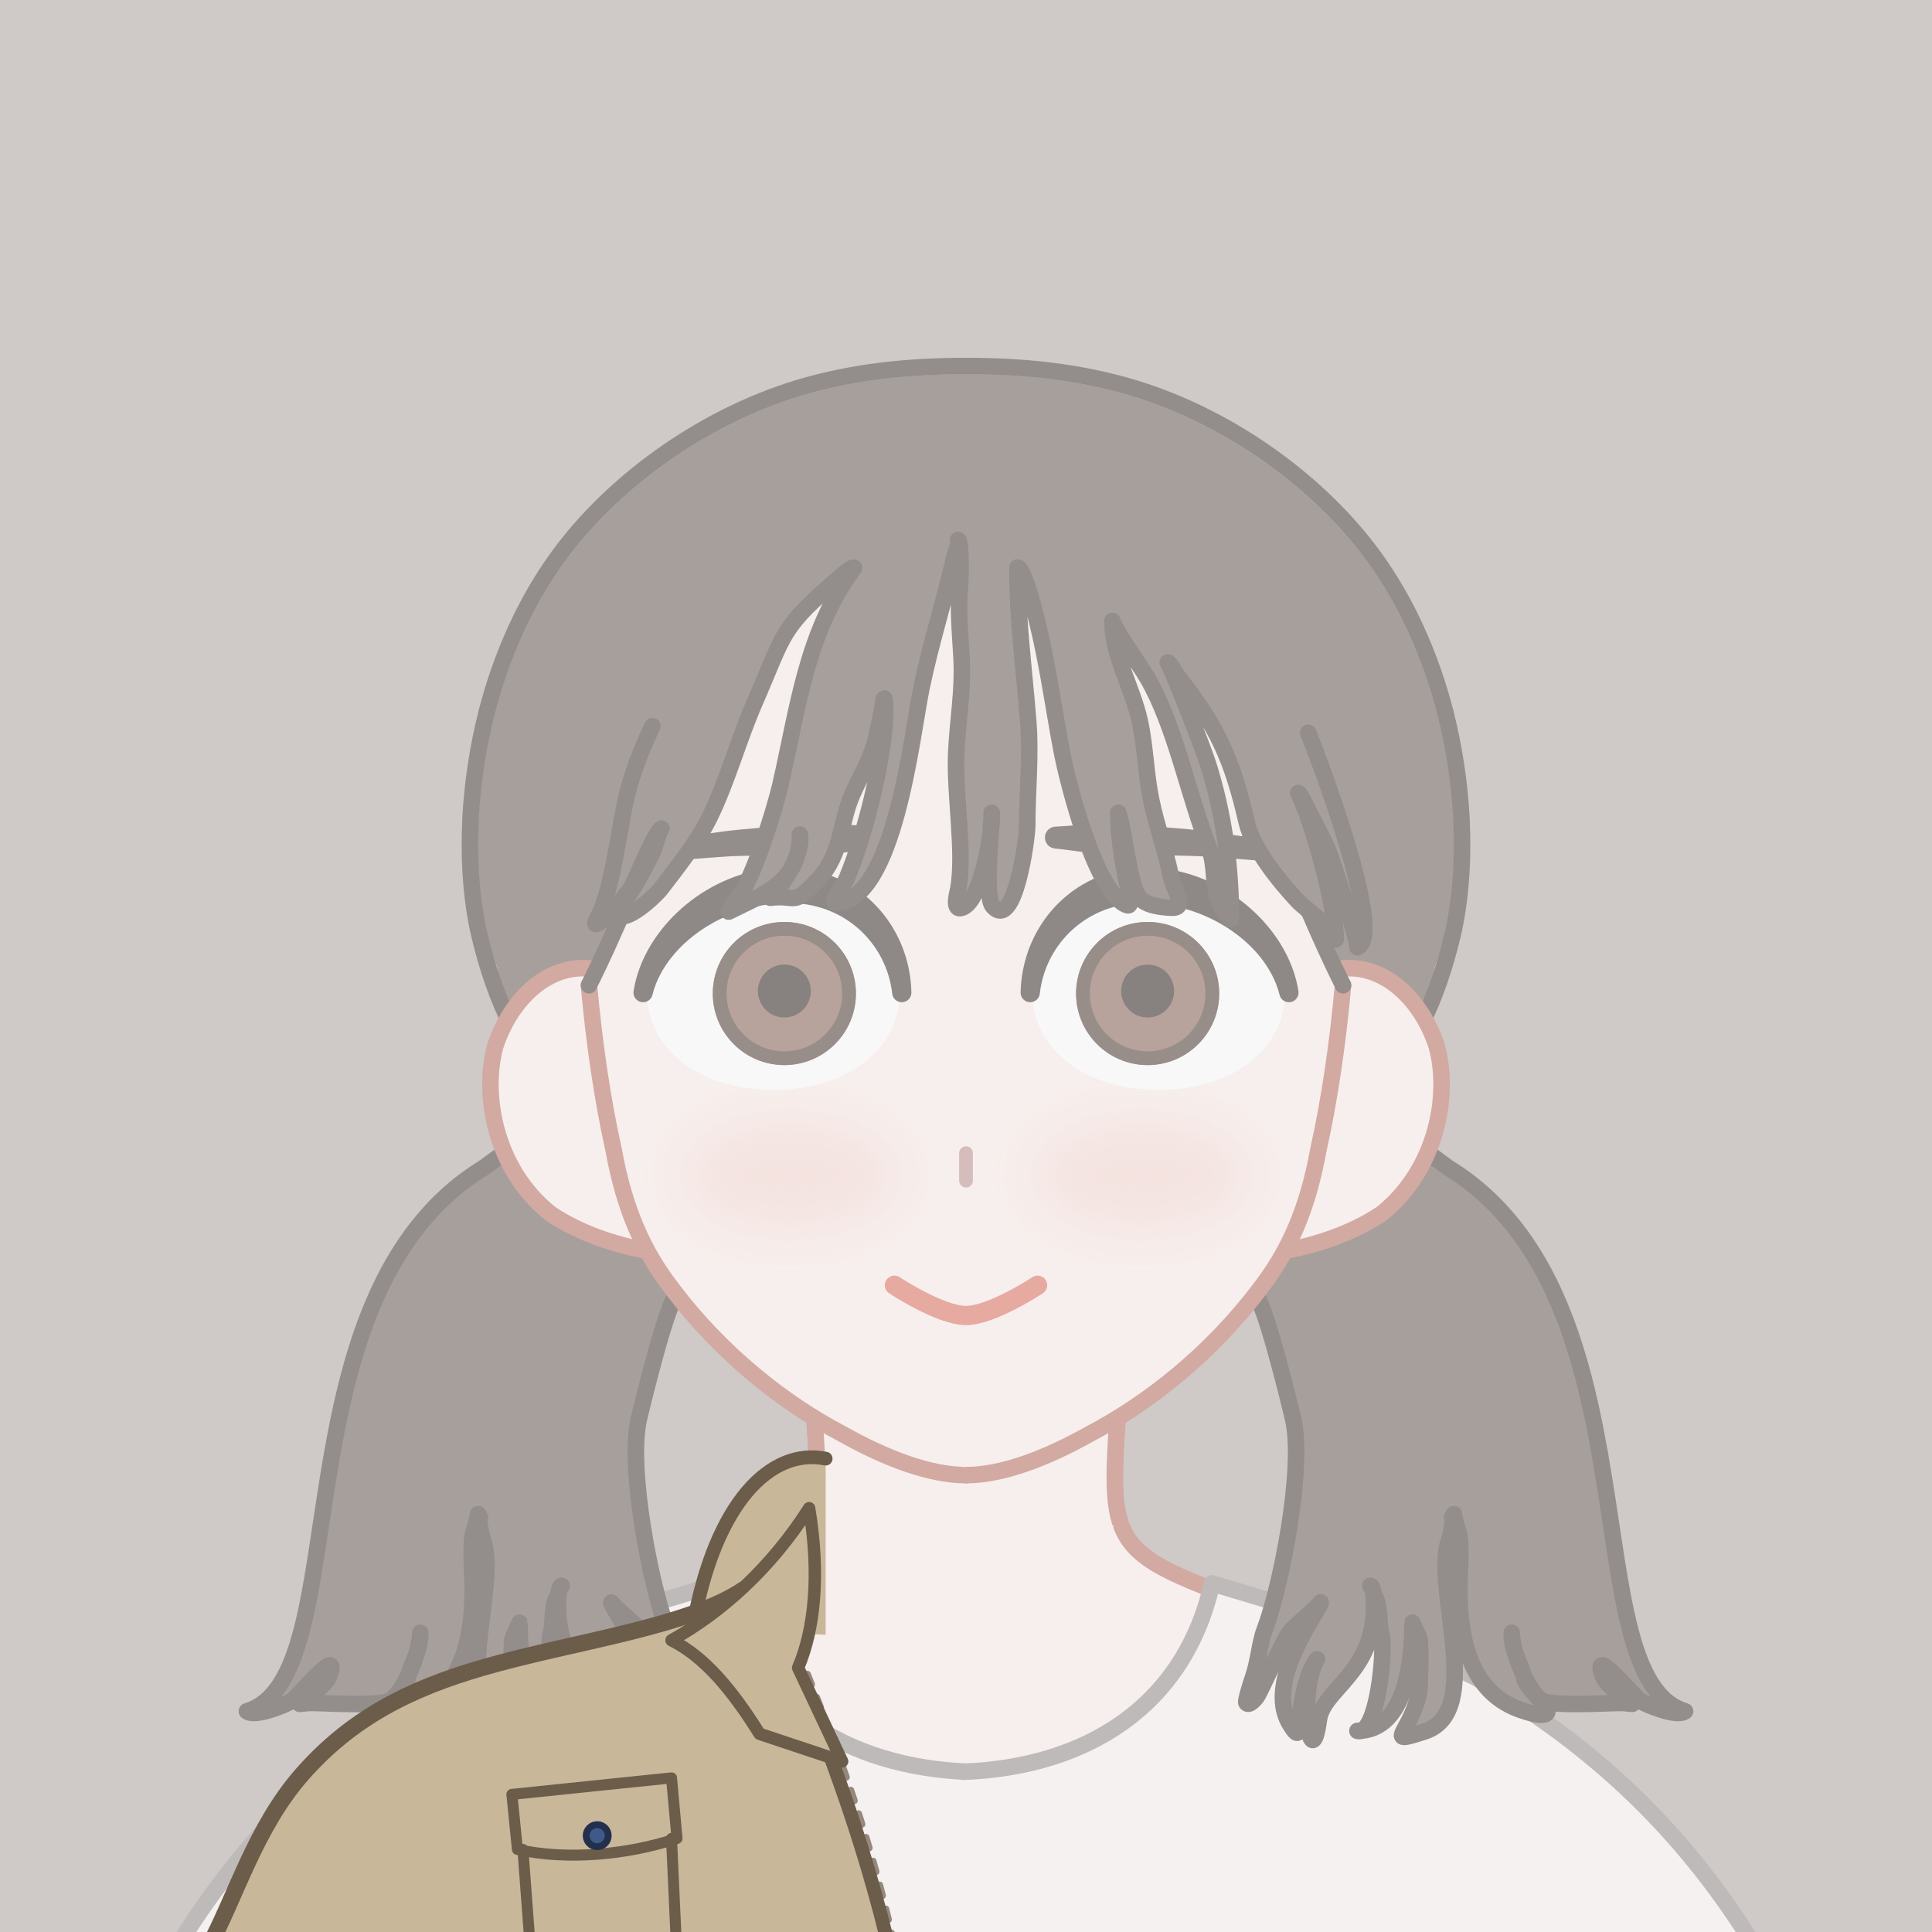
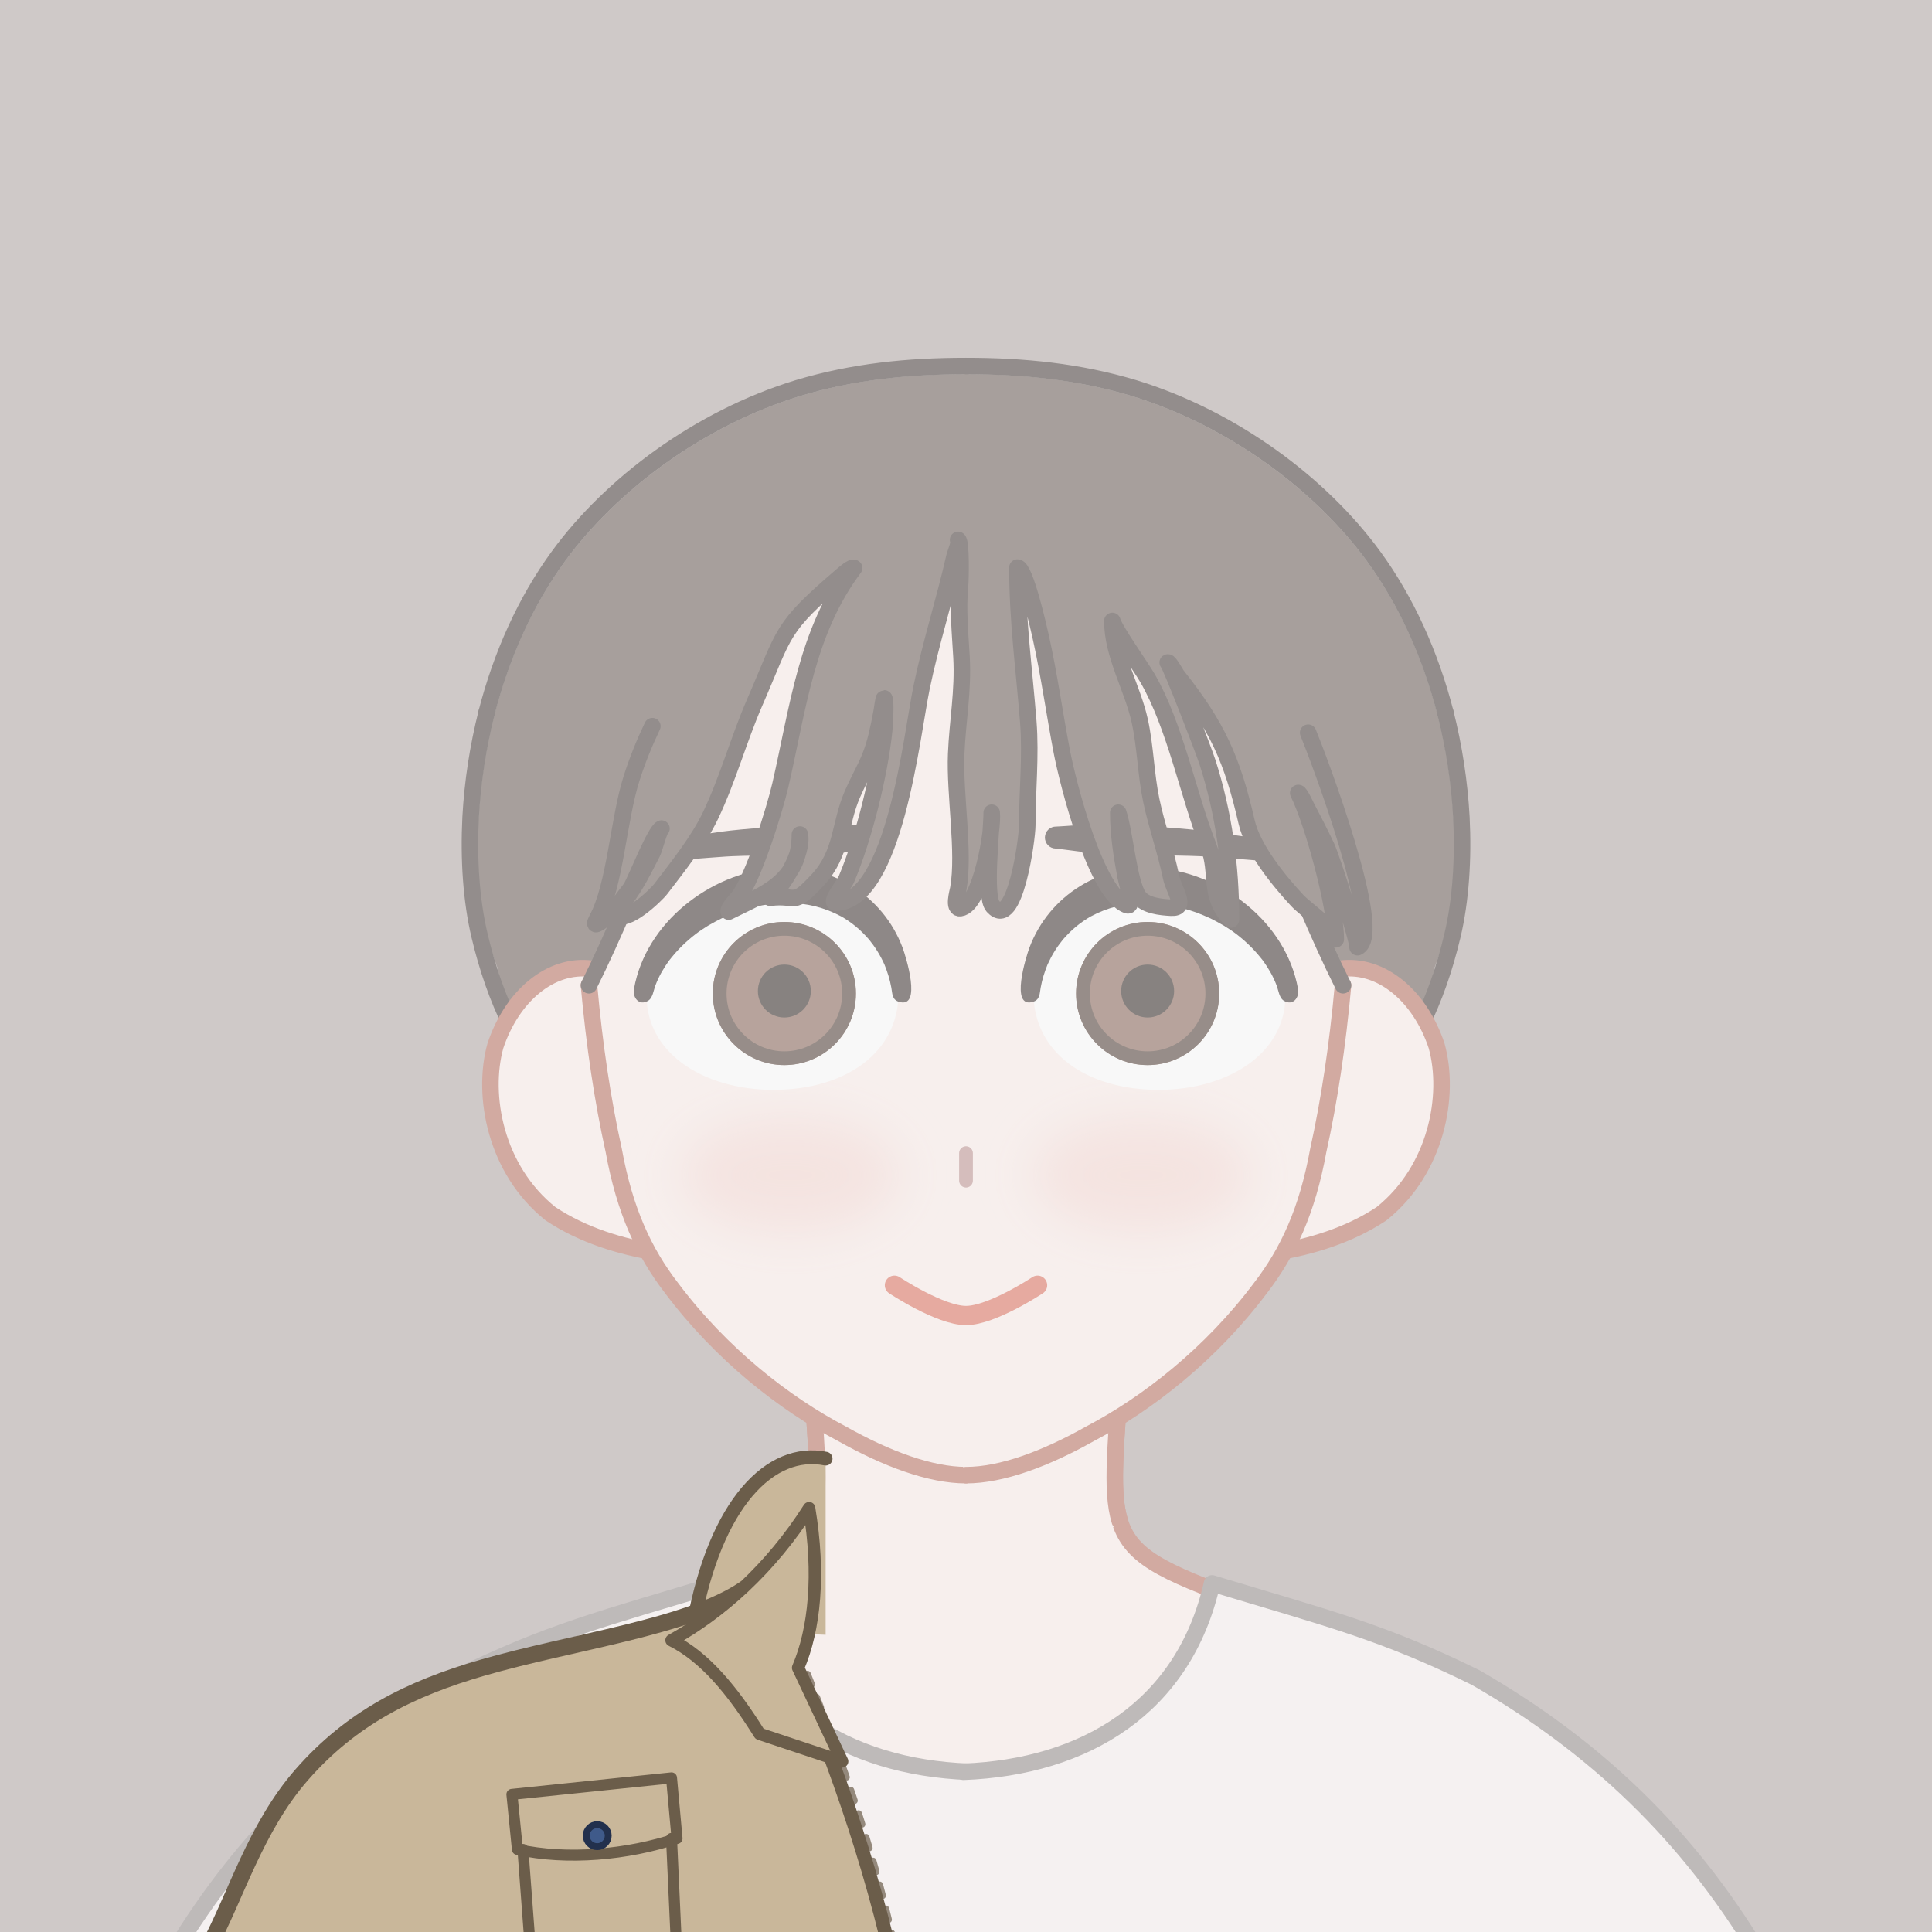
<svg xmlns="http://www.w3.org/2000/svg" width="702" height="702" viewBox="0 0 702 702">
  <g id="_ref">
    <g opacity="0.5">
      <defs>
        <clipPath id="makeup-blush-clip-path-32">
          <path d="M215.154 389.2 L359.154 389.2 L359.154 464.8 L215.154 464.8 Z" />
        </clipPath>
        <filter id="makeup-blush-filter-12" filterUnits="userSpaceOnUse" x="218.154" y="377" width="138" height="100" color-interpolation-filters="sRGB">
          <feGaussianBlur in="SourceGraphic" stdDeviation="9" color-interpolation-filters="linearRGB" />
        </filter>
        <clipPath id="cg-eye2">
-           <path d="M242 360 C242 338 262 326 288 326 C314 326 334 338 334 360 C334 382 314 396 288 396 C262 396 242 382 242 360 Z" fill="#ffffff" />
+           <path d="M242 360 C243.178 339.672 274.345 322.672 291.667 322.167 C315.335 321.476 333.5 338.667 333.5 360.667 C333.5 382.667 314 396 288 396 C262 396 240.727 381.963 242 360 Z" fill="#ffffff" />
        </clipPath>
      </defs>
      <rect width="702" height="702" fill="#ada19f" />
      <g data-layer="body">
        <g>
          <g>
            <path d="M295.671 489.536 C295.86 492.716 296.144 496.116 296.464 499.642 C297.826 514.657 301.926 539.769 294.878 553.441 C290.261 562.398 280.92 569.129 263.403 576.878 C201.389 604.31 121.546 617.454 90.97 686.317 C84.138 701.704 75.573 709.986 91.684 710.505 C172.929 713.121 257.936 710.936 339.784 711.863 C343.856 711.909 347.928 711.955 352 712 L352 490 C333.295 490 314.238 489.776 295.671 489.536 Z" fill="#fdeeea" />
            <path d="M82.239 710.936 C110.769 630.434 156.416 616.431 231.1 588.839 C305.46 561.366 299.091 568.122 294.374 492.286 C294.334 491.649 294.298 491.019 294.267 490.397" fill="none" stroke="#b46352" stroke-width="6" stroke-linecap="round" stroke-linejoin="round" />
            <path d="M214.397 621.514 C239.223 625.184 260.265 629.212 285.965 632.16 C304.952 634.337 315.621 632.997 329.595 648.055" fill="none" stroke="#b46352" stroke-width="5" stroke-linecap="round" opacity="0.35" />
          </g>
        </g>
        <g transform="translate(702 0) scale(-1 1)">
          <g>
            <path d="M295.671 489.536 C295.86 492.716 296.144 496.116 296.464 499.642 C297.826 514.657 301.926 539.769 294.878 553.441 C290.261 562.398 280.92 569.129 263.403 576.878 C201.389 604.31 121.546 617.454 90.97 686.317 C84.138 701.704 75.573 709.986 91.684 710.505 C172.929 713.121 257.936 710.936 339.784 711.863 C343.856 711.909 347.928 711.955 352 712 L352 490 C333.295 490 314.238 489.776 295.671 489.536 Z" fill="#fdeeea" />
            <path d="M82.239 710.936 C110.769 630.434 156.416 616.431 231.1 588.839 C305.46 561.366 299.091 568.122 294.374 492.286 C294.334 491.649 294.298 491.019 294.267 490.397" fill="none" stroke="#b46352" stroke-width="6" stroke-linecap="round" stroke-linejoin="round" />
            <path d="M214.397 621.514 C239.223 625.184 260.265 629.212 285.965 632.16 C304.952 634.337 315.621 632.997 329.595 648.055" fill="none" stroke="#b46352" stroke-width="5" stroke-linecap="round" opacity="0.35" />
          </g>
        </g>
      </g>
      <g data-layer="cloth">
        <g>
          <g />
          <g>
            <path d="M74.27 711.857 C75.096 711.857 79.455 711.785 79.27 710.857 C79.988 711.754 79.98 711.045 80.769 711.677 L352 712 L352 643.827 C352 643.827 331.27 644.738 331.27 640.857 C331.27 641.677 314.183 637.136 312.712 636.525 C293.686 628.622 281.108 615.775 268.622 596.894 C267.434 595.098 260.906 575.253 260.906 575.253 C260.906 575.253 250.529 579.563 238.02 583.014 C214.672 589.456 172.415 606.101 167.717 608.731 C138.02 625.357 104.398 654.614 83.864 679.173 C78.119 686.044 53.378 710.723 70.211 711.756 C71.508 711.835 72.891 711.857 74.27 711.857 Z" fill="#f9f2f1" />
            <path d="M63.073 709.523 C88.77 666.857 122.1 634.7 165.83 609.54 C199.77 592.857 218.52 588.357 261.6 575.333 C271.77 620.357 307.667 642.084 351.917 643.784" fill="none" stroke="#8b8382" stroke-width="6" stroke-linecap="round" stroke-linejoin="round" />
          </g>
        </g>
        <g transform="translate(702 0) scale(-1 1)">
          <g />
          <g>
            <path d="M74.27 711.857 C75.096 711.857 79.455 711.785 79.27 710.857 C79.988 711.754 79.98 711.045 80.769 711.677 L352 712 L352 643.827 C352 643.827 331.27 644.738 331.27 640.857 C331.27 641.677 314.183 637.136 312.712 636.525 C293.686 628.622 281.108 615.775 268.622 596.894 C267.434 595.098 260.906 575.253 260.906 575.253 C260.906 575.253 250.529 579.563 238.02 583.014 C214.672 589.456 172.415 606.101 167.717 608.731 C138.02 625.357 104.398 654.614 83.864 679.173 C78.119 686.044 53.378 710.723 70.211 711.756 C71.508 711.835 72.891 711.857 74.27 711.857 Z" fill="#f9f2f1" />
            <path d="M63.073 709.523 C88.77 666.857 122.1 634.7 165.83 609.54 C199.77 592.857 218.52 588.357 261.6 575.333 C271.77 620.357 307.667 642.084 351.917 643.784" fill="none" stroke="#8b8382" stroke-width="6" stroke-linecap="round" stroke-linejoin="round" />
          </g>
        </g>
      </g>
      <g data-layer="skinNeck">
        <g>
          <g>
            <path d="M296.464 499.642 C296.144 496.116 295.86 492.716 295.671 489.536 C314.238 489.776 333.295 490 352 490 L352 562.636 L351.354 562.564 L345.706 561.869 C333.876 560.36 321.926 558.6 310.081 557.018 C306.575 556.55 293.84 555.879 295.498 552.147 C301.677 538.233 297.784 514.195 296.464 499.642 Z" fill="#fdeeea" />
            <path d="M295.107 552.726 C298.619 541.358 296.351 524.081 294.374 492.286" fill="none" stroke="#b46352" stroke-width="6" stroke-linecap="round" stroke-linejoin="round" />
          </g>
        </g>
        <g transform="translate(702 0) scale(-1 1)">
          <g>
            <path d="M296.464 499.642 C296.144 496.116 295.86 492.716 295.671 489.536 C314.238 489.776 333.295 490 352 490 L352 562.636 L351.354 562.564 L345.706 561.869 C333.876 560.36 321.926 558.6 310.081 557.018 C306.575 556.55 293.84 555.879 295.498 552.147 C301.677 538.233 297.784 514.195 296.464 499.642 Z" fill="#fdeeea" />
            <path d="M295.107 552.726 C298.619 541.358 296.351 524.081 294.374 492.286" fill="none" stroke="#b46352" stroke-width="6" stroke-linecap="round" stroke-linejoin="round" />
          </g>
        </g>
      </g>
-       <g data-layer="hairMid">
-         <g>
-           <g>
-             <path d="M246.346 470.051 C252.058 457.884 251.33 448.199 243.07 434.669 C238.956 426.719 237.325 420.839 228.711 415.289 C206.623 401.069 195.92 409.499 175.625 424.389 C99.328 471.409 130.552 609.403 89.711 621.793 C92.696 624.063 103.403 619.583 105.822 618.153 C108.255 616.713 124.757 596.133 119.336 609.653 C118.582 611.533 113.631 615.683 111.427 617.133 C106.635 620.283 109.057 618.723 113.403 618.773 C118.927 618.823 139.489 620.153 142.388 617.583 C147.818 612.773 152.711 599.273 152.711 593.263 C152.711 600.773 149.385 603.763 148.149 609.773 C147.304 613.873 139.593 619.023 139.706 621.733 C139.843 625.043 149.803 621.283 151.883 620.363 C170.299 612.233 171.711 589.693 171.711 577.413 C171.711 572.163 170.979 563.063 171.67 558.353 C171.876 556.953 173.9 551.093 173.711 550.173 C173.96 550.589 174.197 551.005 174.421 551.422 L174.11 550.922 C173.439 551.258 175.192 558.829 175.579 559.922 C181.477 576.576 162.297 622.015 184.409 629.153 C199.261 633.947 190.038 630.137 186.546 615.971 C186.03 613.875 185.61 597.159 186.226 595.409 C186.446 594.785 188.796 589.666 188.777 589.589 C188.777 602.195 190.785 628.922 208.777 628.922 C201.455 630.753 198.534 598.933 200.068 593.773 C201.338 589.499 200.169 584.271 202.538 579.84 C203.243 578.52 203.238 576.081 204.11 576.256 C202.849 576.003 202.797 581.895 202.777 582.922 C202.285 607.842 221.252 613.552 222.777 624.922 C225.695 646.676 230.392 614.04 223.444 602.922 C227.157 607.873 228.466 615.721 229.444 621.589 C230.324 626.871 228.975 634.026 233.57 626.033 C242.692 610.164 221.67 584.015 222.11 582.256 C223.525 584.142 230.728 590.225 232.983 592.471 C235.024 594.505 242.514 611.398 245.016 616.038 C245.475 616.889 248.24 620.248 249.146 618.672 C249.502 618.052 247.263 611.007 246.804 609.719 C244.719 603.857 244.271 596.797 242.595 592.453 C236.61 576.947 227.965 533.366 232.163 515.515 C233.177 511.198 242.851 470.916 246.346 470.051 Z" fill="#5d4e48" stroke="#352a27" stroke-width="6" stroke-linecap="round" stroke-linejoin="round" />
-           </g>
-         </g>
-         <g transform="translate(702 0) scale(-1 1)">
-           <g>
-             <path d="M246.346 470.051 C252.058 457.884 251.33 448.199 243.07 434.669 C238.956 426.719 237.325 420.839 228.711 415.289 C206.623 401.069 195.92 409.499 175.625 424.389 C99.328 471.409 130.552 609.403 89.711 621.793 C92.696 624.063 103.403 619.583 105.822 618.153 C108.255 616.713 124.757 596.133 119.336 609.653 C118.582 611.533 113.631 615.683 111.427 617.133 C106.635 620.283 109.057 618.723 113.403 618.773 C118.927 618.823 139.489 620.153 142.388 617.583 C147.818 612.773 152.711 599.273 152.711 593.263 C152.711 600.773 149.385 603.763 148.149 609.773 C147.304 613.873 139.593 619.023 139.706 621.733 C139.843 625.043 149.803 621.283 151.883 620.363 C170.299 612.233 171.711 589.693 171.711 577.413 C171.711 572.163 170.979 563.063 171.67 558.353 C171.876 556.953 173.9 551.093 173.711 550.173 C173.96 550.589 174.197 551.005 174.421 551.422 L174.11 550.922 C173.439 551.258 175.192 558.829 175.579 559.922 C181.477 576.576 162.297 622.015 184.409 629.153 C199.261 633.947 190.038 630.137 186.546 615.971 C186.03 613.875 185.61 597.159 186.226 595.409 C186.446 594.785 188.796 589.666 188.777 589.589 C188.777 602.195 190.785 628.922 208.777 628.922 C201.455 630.753 198.534 598.933 200.068 593.773 C201.338 589.499 200.169 584.271 202.538 579.84 C203.243 578.52 203.238 576.081 204.11 576.256 C202.849 576.003 202.797 581.895 202.777 582.922 C202.285 607.842 221.252 613.552 222.777 624.922 C225.695 646.676 230.392 614.04 223.444 602.922 C227.157 607.873 228.466 615.721 229.444 621.589 C230.324 626.871 228.975 634.026 233.57 626.033 C242.692 610.164 221.67 584.015 222.11 582.256 C223.525 584.142 230.728 590.225 232.983 592.471 C235.024 594.505 242.514 611.398 245.016 616.038 C245.475 616.889 248.24 620.248 249.146 618.672 C249.502 618.052 247.263 611.007 246.804 609.719 C244.719 603.857 244.271 596.797 242.595 592.453 C236.61 576.947 227.965 533.366 232.163 515.515 C233.177 511.198 242.851 470.916 246.346 470.051 Z" fill="#5d4e48" stroke="#352a27" stroke-width="6" stroke-linecap="round" stroke-linejoin="round" />
-           </g>
-         </g>
-       </g>
      <g data-layer="hairBase">
        <g>
          <g>
            <path d="M352 381.448 L352 135.951 L351.016 135.951 C330.344 135.951 310.656 137.919 290.968 143.826 C255.53 154.654 224.03 178.279 205.327 203.873 C186.623 229.467 175.795 262.936 173.826 297.39 C172.842 317.077 174.811 336.765 180.717 351.531 C182.027 358.081 184.209 364.632 187.262 370.602 C187.365 370.682 201.168 393.038 203.562 396.448 C204.832 398.257 211.612 404.019 213.517 405.842 C223.248 415.153 227.833 417.061 239.562 423.948 C253.821 432.321 287.168 441.633 303.192 437.819 C328.028 431.907 350.54 430.17 351.074 398.222 C351.102 396.519 351.452 381.949 352 381.448 Z" fill="#5d4e48" />
          </g>
          <g>
            <path d="M351 133 C330 133 310 135 290 141 C254 152 222 176 203 202 C191 218.4 182.2 238 176.8 259" fill="none" stroke="#352a27" stroke-width="6" stroke-linecap="round" stroke-linejoin="round" />
          </g>
          <g>
            <path d="M176.8 259 C173.7 271.3 171.7 284.1 171 297 C170.247 312.067 171.196 327.134 174.275 340.064 C179.731 362.97 189.199 384.12 205.639 400.625 C218.159 413.194 231.61 422.103 248.042 428.491 C248.47 428.658 248.896 428.816 249.319 428.964 C252.635 430.122 260.334 430.818 262.896 432.282" fill="none" stroke="#352a27" stroke-width="6" stroke-linecap="round" stroke-linejoin="round" />
          </g>
        </g>
        <g transform="translate(702 0) scale(-1 1)">
          <g>
            <path d="M352 381.448 L352 135.951 L351.016 135.951 C330.344 135.951 310.656 137.919 290.968 143.826 C255.53 154.654 224.03 178.279 205.327 203.873 C186.623 229.467 175.795 262.936 173.826 297.39 C172.842 317.077 174.811 336.765 180.717 351.531 C182.027 358.081 184.209 364.632 187.262 370.602 C187.365 370.682 201.168 393.038 203.562 396.448 C204.832 398.257 211.612 404.019 213.517 405.842 C223.248 415.153 227.833 417.061 239.562 423.948 C253.821 432.321 287.168 441.633 303.192 437.819 C328.028 431.907 350.54 430.17 351.074 398.222 C351.102 396.519 351.452 381.949 352 381.448 Z" fill="#5d4e48" />
          </g>
          <g>
            <path d="M351 133 C330 133 310 135 290 141 C254 152 222 176 203 202 C191 218.4 182.2 238 176.8 259" fill="none" stroke="#352a27" stroke-width="6" stroke-linecap="round" stroke-linejoin="round" />
          </g>
          <g>
            <path d="M176.8 259 C173.7 271.3 171.7 284.1 171 297 C170.247 312.067 171.196 327.134 174.275 340.064 C179.731 362.97 189.199 384.12 205.639 400.625 C218.159 413.194 231.61 422.103 248.042 428.491 C248.47 428.658 248.896 428.816 249.319 428.964 C252.635 430.122 260.334 430.818 262.896 432.282" fill="none" stroke="#352a27" stroke-width="6" stroke-linecap="round" stroke-linejoin="round" />
          </g>
        </g>
      </g>
      <g data-layer="ear">
        <g>
          <g>
            <path d="M215 352 C200 350 186 362 180 380 C175 398 180 425 200 441 C212 449 226 453 238 455 L225 380 Z" fill="#fdeeea" />
            <path d="M215 352 C200 350 186 362 180 380 C175 398 180 425 200 441 C212 449 226 453 238 455" fill="none" stroke="#b46352" stroke-width="6" stroke-linecap="round" stroke-linejoin="round" />
          </g>
        </g>
        <g transform="translate(702 0) scale(-1 1)">
          <g>
            <path d="M215 352 C200 350 186 362 180 380 C175 398 180 425 200 441 C212 449 226 453 238 455 L225 380 Z" fill="#fdeeea" />
            <path d="M215 352 C200 350 186 362 180 380 C175 398 180 425 200 441 C212 449 226 453 238 455" fill="none" stroke="#b46352" stroke-width="6" stroke-linecap="round" stroke-linejoin="round" />
          </g>
        </g>
      </g>
      <g data-layer="face">
        <g>
          <g>
            <path d="M352 200 L351 200 C322 200 296 208 278 228 C262 246 250 272 240 298 C232 318 223 340 214 358 C216 380 219 400 223 418 C227 440 234 455 244 468 C262 492 285 510 306 521 C322 530 338 536 351 536 L352 536 Z" fill="#fdeeea" />
            <path d="M214 358 C216 380 219 400 223 418 C227 440 234 455 244 468 C262 492 285 510 306 521 C322 530 338 536 351 536" fill="none" stroke="#b46352" stroke-width="6" stroke-linecap="round" stroke-linejoin="round" />
          </g>
        </g>
        <g transform="translate(702 0) scale(-1 1)">
          <g>
            <path d="M352 200 L351 200 C322 200 296 208 278 228 C262 246 250 272 240 298 C232 318 223 340 214 358 C216 380 219 400 223 418 C227 440 234 455 244 468 C262 492 285 510 306 521 C322 530 338 536 351 536 L352 536 Z" fill="#fdeeea" />
            <path d="M214 358 C216 380 219 400 223 418 C227 440 234 455 244 468 C262 492 285 510 306 521 C322 530 338 536 351 536" fill="none" stroke="#b46352" stroke-width="6" stroke-linecap="round" stroke-linejoin="round" />
          </g>
        </g>
      </g>
      <g data-layer="makeup">
        <g>
          <g>
            <g clip-path="url(#makeup-blush-clip-path-32)">
              <g filter="url(#makeup-blush-filter-12)">
                <ellipse cx="287.154" cy="427" rx="40" ry="21" fill="#f3bfb8" opacity="0.5" />
              </g>
            </g>
          </g>
        </g>
        <g transform="translate(702 0) scale(-1 1)">
          <g>
            <g clip-path="url(#makeup-blush-clip-path-32)">
              <g filter="url(#makeup-blush-filter-12)">
                <ellipse cx="287.154" cy="427" rx="40" ry="21" fill="#f3bfb8" opacity="0.5" />
              </g>
            </g>
          </g>
        </g>
      </g>
      <g data-layer="mouth">
        <g>
          <path d="M351 419 L351 429" fill="none" stroke="#b98a88" stroke-width="5" stroke-linecap="round" />
        </g>
        <g>
          <path d="M325 467 C325 467 341.59 478 351 478 C360.41 478 377 467 377 467" fill="none" stroke="#dc6450" stroke-width="7" stroke-linecap="round" stroke-linejoin="round" />
        </g>
      </g>
      <g data-layer="eye">
        <g transform="translate(285 361) scale(1) translate(-292 -361)">
-           <path d="M242 360 C242 338 262 326 288 326 C314 326 334 338 334 360 C334 382 314 396 288 396 C262 396 242 382 242 360 Z" fill="#ffffff" />
+           <path d="M242 360 C243.178 339.672 274.345 322.672 291.667 322.167 C315.335 321.476 333.5 338.667 333.5 360.667 C333.5 382.667 314 396 288 396 C262 396 240.727 381.963 242 360 Z" fill="#ffffff" />
          <g clip-path="url(#cg-eye2)">
            <g transform="translate(292 361) scale(0.26)">
              <g transform="translate(-110 -110) scale(1)">
                <g>
                  <circle cx="110" cy="110" r="100" fill="#7e5647" />
                  <circle cx="110" cy="106.526" r="37" fill="#1e1410" />
                </g>
              </g>
            </g>
            <circle cx="292" cy="361" r="23.5" fill="none" stroke="#3e2a22" stroke-width="5" />
          </g>
          <g>
-             <polygon points="237.252,359.897 237.551,358.24 237.883,356.76 237.941,356.513 238.406,354.792 238.803,353.526 238.951,353.061 239.578,351.317 239.962,350.368 240.28,349.584 241.058,347.862 241.344,347.294 241.925,346.127 242.867,344.408 242.928,344.314 243.885,342.708 244.617,341.579 244.985,341.016 246.164,339.343 246.569,338.814 247.417,337.698 248.568,336.29 248.745,336.08 250.15,334.489 250.84,333.764 251.624,332.938 253.169,331.426 253.251,331.357 254.778,329.959 255.664,329.208 256.451,328.542 258.188,327.176 258.338,327.071 259.976,325.871 260.978,325.193 261.816,324.627 263.713,323.445 263.884,323.351 265.648,322.334 266.723,321.768 267.619,321.299 269.636,320.333 269.832,320.251 271.687,319.443 272.839,318.994 273.747,318.642 275.844,317.917 276.12,317.835 277.977,317.271 279.259,316.935 280.089,316.72 282.225,316.252 282.674,316.172 284.386,315.867 285.904,315.658 286.538,315.572 288.676,315.367 289.401,315.327 290.829,315.25 292.642,315.226 293.004,315.221 295.029,315.28 296.147,315.36 297.018,315.423 298.974,315.649 299.642,315.754 300.899,315.956 302.839,316.351 303.092,316.412 304.736,316.824 306.239,317.271 306.592,317.373 308.418,318.001 309.548,318.446 310.23,318.713 311.993,319.495 312.749,319.869 313.708,320.347 315.391,321.276 315.82,321.534 317.035,322.277 318.624,323.341 318.745,323.424 320.158,324.467 321.316,325.4 321.654,325.667 323.091,326.923 323.903,327.696 324.47,328.235 325.79,329.602 326.297,330.172 327.055,331.028 328.256,332.499 328.49,332.806 329.392,334.018 330.352,335.425 330.465,335.582 331.471,337.186 332.122,338.33 332.409,338.828 333.281,340.508 333.67,341.338 334.08,342.214 334.808,343.949 334.992,344.434 335.468,345.715 336.057,347.505 336.088,347.599 336.571,349.304 336.901,350.668 337.014,351.126 337.388,352.973 337.543,353.928 337.688,354.817 337.915,356.668 337.962,357.21 338.072,358.537 338.153,360.357 338.146,361.044 338.006,361.715 337.737,362.346 337.35,362.913 336.861,363.394 336.286,363.769 335.65,364.026 334.976,364.153 334.29,364.146 333.618,364.006 332.987,363.737 332.42,363.35 331.94,362.861 331.564,362.286 331.308,361.65 331.18,360.976 330.952,359.311 330.741,358.141 330.667,357.75 330.321,356.221 330.125,355.498 329.911,354.712 329.435,353.212 329.326,352.918 328.903,351.751 328.295,350.262 328.289,350.247 332.186,348.915 328.346,350.404 327.667,348.922 327.122,347.855 326.963,347.551 326.209,346.222 325.793,345.553 325.404,344.931 324.546,343.673 324.313,343.364 323.644,342.461 322.641,341.211 326.581,338.437 322.758,341.37 322.695,341.298 321.707,340.166 320.806,339.215 320.678,339.088 319.611,338.057 318.914,337.435 318.503,337.07 317.368,336.138 316.918,335.8 316.202,335.257 315.002,334.422 314.826,334.316 313.769,333.636 312.455,332.862 312.429,332.847 315.575,328.126 312.628,332.973 311.255,332.235 310.187,331.716 309.949,331.605 308.63,331.03 307.86,330.729 307.304,330.513 305.949,330.043 305.483,329.903 304.56,329.62 303.179,329.254 303.067,329.233 301.785,328.941 300.369,328.674 300.36,328.676 298.901,328.459 297.886,328.344 297.468,328.298 296.013,328.186 295.393,328.162 294.522,328.124 292.996,328.113 292.886,328.117 291.308,328.156 290.115,328.224 289.625,328.251 287.955,328.397 287.555,328.445 286.26,328.598 284.767,328.824 284.542,328.856 282.84,329.164 282.225,329.296 281.147,329.526 279.48,329.94 279.412,329.953 277.697,330.432 276.975,330.658 276,330.962 274.294,331.56 274.289,331.557 272.589,332.208 271.847,332.519 270.917,332.909 269.253,333.675 269.166,333.715 266.483,328.557 269.341,333.62 267.607,334.487 266.89,334.872 265.995,335.352 264.409,336.278 264.333,336.322 261.3,331.723 264.49,336.215 262.858,337.24 262.157,337.711 261.347,338.255 259.821,339.363 259.808,339.373 256.523,335.37 259.946,339.255 258.454,340.418 257.716,341.032 257.083,341.559 255.762,342.739 255.685,342.806 254.501,343.949 253.647,344.833 253.301,345.188 252.159,346.459 251.834,346.845 251.082,347.752 250.048,349.104 250.03,349.127 246.472,346.733 250.12,348.988 249.134,350.389 248.514,351.347 248.254,351.743 247.457,353.088 247.132,353.691 246.724,354.451 246.056,355.833 245.922,356.135 245.462,357.208 244.942,358.578 244.909,358.668 244.488,359.962 244.081,361.436 243.865,362.087 243.527,362.684 243.078,363.203 242.537,363.625 241.924,363.933 241.262,364.116 240.578,364.166 239.897,364.081 239.246,363.865 238.649,363.527 238.13,363.078 237.708,362.537 237.4,361.924 237.218,361.262 237.168,360.578" fill="#2b201d" />
+             <path d="M328.289 350.247 L328.346 350.404 C326.72 346.855 325.084 344.255 322.641 341.211 L322.758 341.37 C319.598 337.758 316.589 335.249 312.429 332.847 L312.628 332.973 C300.334 326.364 287.171 327.046 274.294 331.56 L274.289 331.557 C272.521 332.234 270.886 332.924 269.166 333.715 L269.341 333.62 C267.606 334.487 266.011 335.351 264.333 336.322 L264.49 336.215 C262.896 337.216 261.303 338.226 259.808 339.373 L259.946 339.255 C255.932 342.384 253.172 345.112 250.03 349.127 L250.12 348.988 C248.035 351.95 246.428 354.662 245.138 358.063 C244.417 359.962 244.212 362.663 242.378 363.705 C239.23 365.493 236.768 362.578 237.37 359.245 C241.705 335.218 264.857 317.36 288.406 315.393 C309.011 313.672 327.776 325.333 334.927 344.263 C336.104 347.378 342.185 366.695 333.618 364.006 C331.101 363.216 331.256 360.996 330.878 358.899 C330.309 355.745 329.477 353.208 328.289 350.247 Z" fill="#2b201d" />
          </g>
        </g>
        <g transform="translate(702 0) scale(-1 1)">
          <g transform="translate(285 361) scale(1) translate(-292 -361)">
-             <path d="M242 360 C242 338 262 326 288 326 C314 326 334 338 334 360 C334 382 314 396 288 396 C262 396 242 382 242 360 Z" fill="#ffffff" />
+             <path d="M242 360 C243.178 339.672 274.345 322.672 291.667 322.167 C315.335 321.476 333.5 338.667 333.5 360.667 C333.5 382.667 314 396 288 396 C262 396 240.727 381.963 242 360 Z" fill="#ffffff" />
            <g clip-path="url(#cg-eye2)">
              <g transform="translate(292 361) scale(0.26)">
                <g transform="translate(-110 -110) scale(1)">
                  <g>
                    <circle cx="110" cy="110" r="100" fill="#7e5647" />
                    <circle cx="110" cy="106.526" r="37" fill="#1e1410" />
                  </g>
                </g>
              </g>
              <circle cx="292" cy="361" r="23.5" fill="none" stroke="#3e2a22" stroke-width="5" />
            </g>
            <g>
-               <polygon points="237.252,359.897 237.551,358.24 237.883,356.76 237.941,356.513 238.406,354.792 238.803,353.526 238.951,353.061 239.578,351.317 239.962,350.368 240.28,349.584 241.058,347.862 241.344,347.294 241.925,346.127 242.867,344.408 242.928,344.314 243.885,342.708 244.617,341.579 244.985,341.016 246.164,339.343 246.569,338.814 247.417,337.698 248.568,336.29 248.745,336.08 250.15,334.489 250.84,333.764 251.624,332.938 253.169,331.426 253.251,331.357 254.778,329.959 255.664,329.208 256.451,328.542 258.188,327.176 258.338,327.071 259.976,325.871 260.978,325.193 261.816,324.627 263.713,323.445 263.884,323.351 265.648,322.334 266.723,321.768 267.619,321.299 269.636,320.333 269.832,320.251 271.687,319.443 272.839,318.994 273.747,318.642 275.844,317.917 276.12,317.835 277.977,317.271 279.259,316.935 280.089,316.72 282.225,316.252 282.674,316.172 284.386,315.867 285.904,315.658 286.538,315.572 288.676,315.367 289.401,315.327 290.829,315.25 292.642,315.226 293.004,315.221 295.029,315.28 296.147,315.36 297.018,315.423 298.974,315.649 299.642,315.754 300.899,315.956 302.839,316.351 303.092,316.412 304.736,316.824 306.239,317.271 306.592,317.373 308.418,318.001 309.548,318.446 310.23,318.713 311.993,319.495 312.749,319.869 313.708,320.347 315.391,321.276 315.82,321.534 317.035,322.277 318.624,323.341 318.745,323.424 320.158,324.467 321.316,325.4 321.654,325.667 323.091,326.923 323.903,327.696 324.47,328.235 325.79,329.602 326.297,330.172 327.055,331.028 328.256,332.499 328.49,332.806 329.392,334.018 330.352,335.425 330.465,335.582 331.471,337.186 332.122,338.33 332.409,338.828 333.281,340.508 333.67,341.338 334.08,342.214 334.808,343.949 334.992,344.434 335.468,345.715 336.057,347.505 336.088,347.599 336.571,349.304 336.901,350.668 337.014,351.126 337.388,352.973 337.543,353.928 337.688,354.817 337.915,356.668 337.962,357.21 338.072,358.537 338.153,360.357 338.146,361.044 338.006,361.715 337.737,362.346 337.35,362.913 336.861,363.394 336.286,363.769 335.65,364.026 334.976,364.153 334.29,364.146 333.618,364.006 332.987,363.737 332.42,363.35 331.94,362.861 331.564,362.286 331.308,361.65 331.18,360.976 330.952,359.311 330.741,358.141 330.667,357.75 330.321,356.221 330.125,355.498 329.911,354.712 329.435,353.212 329.326,352.918 328.903,351.751 328.295,350.262 328.289,350.247 332.186,348.915 328.346,350.404 327.667,348.922 327.122,347.855 326.963,347.551 326.209,346.222 325.793,345.553 325.404,344.931 324.546,343.673 324.313,343.364 323.644,342.461 322.641,341.211 326.581,338.437 322.758,341.37 322.695,341.298 321.707,340.166 320.806,339.215 320.678,339.088 319.611,338.057 318.914,337.435 318.503,337.07 317.368,336.138 316.918,335.8 316.202,335.257 315.002,334.422 314.826,334.316 313.769,333.636 312.455,332.862 312.429,332.847 315.575,328.126 312.628,332.973 311.255,332.235 310.187,331.716 309.949,331.605 308.63,331.03 307.86,330.729 307.304,330.513 305.949,330.043 305.483,329.903 304.56,329.62 303.179,329.254 303.067,329.233 301.785,328.941 300.369,328.674 300.36,328.676 298.901,328.459 297.886,328.344 297.468,328.298 296.013,328.186 295.393,328.162 294.522,328.124 292.996,328.113 292.886,328.117 291.308,328.156 290.115,328.224 289.625,328.251 287.955,328.397 287.555,328.445 286.26,328.598 284.767,328.824 284.542,328.856 282.84,329.164 282.225,329.296 281.147,329.526 279.48,329.94 279.412,329.953 277.697,330.432 276.975,330.658 276,330.962 274.294,331.56 274.289,331.557 272.589,332.208 271.847,332.519 270.917,332.909 269.253,333.675 269.166,333.715 266.483,328.557 269.341,333.62 267.607,334.487 266.89,334.872 265.995,335.352 264.409,336.278 264.333,336.322 261.3,331.723 264.49,336.215 262.858,337.24 262.157,337.711 261.347,338.255 259.821,339.363 259.808,339.373 256.523,335.37 259.946,339.255 258.454,340.418 257.716,341.032 257.083,341.559 255.762,342.739 255.685,342.806 254.501,343.949 253.647,344.833 253.301,345.188 252.159,346.459 251.834,346.845 251.082,347.752 250.048,349.104 250.03,349.127 246.472,346.733 250.12,348.988 249.134,350.389 248.514,351.347 248.254,351.743 247.457,353.088 247.132,353.691 246.724,354.451 246.056,355.833 245.922,356.135 245.462,357.208 244.942,358.578 244.909,358.668 244.488,359.962 244.081,361.436 243.865,362.087 243.527,362.684 243.078,363.203 242.537,363.625 241.924,363.933 241.262,364.116 240.578,364.166 239.897,364.081 239.246,363.865 238.649,363.527 238.13,363.078 237.708,362.537 237.4,361.924 237.218,361.262 237.168,360.578" fill="#2b201d" />
+               <path d="M328.289 350.247 L328.346 350.404 C326.72 346.855 325.084 344.255 322.641 341.211 L322.758 341.37 C319.598 337.758 316.589 335.249 312.429 332.847 L312.628 332.973 C300.334 326.364 287.171 327.046 274.294 331.56 L274.289 331.557 C272.521 332.234 270.886 332.924 269.166 333.715 L269.341 333.62 C267.606 334.487 266.011 335.351 264.333 336.322 L264.49 336.215 C262.896 337.216 261.303 338.226 259.808 339.373 L259.946 339.255 C255.932 342.384 253.172 345.112 250.03 349.127 L250.12 348.988 C248.035 351.95 246.428 354.662 245.138 358.063 C244.417 359.962 244.212 362.663 242.378 363.705 C239.23 365.493 236.768 362.578 237.37 359.245 C241.705 335.218 264.857 317.36 288.406 315.393 C309.011 313.672 327.776 325.333 334.927 344.263 C336.104 347.378 342.185 366.695 333.618 364.006 C331.101 363.216 331.256 360.996 330.878 358.899 C330.309 355.745 329.477 353.208 328.289 350.247 Z" fill="#2b201d" />
            </g>
          </g>
        </g>
      </g>
      <g data-layer="hairLine">
        <g>
          <g>
            <path d="M351 200 C322 200 296 208 278 228 C262 246 250 272 240 298 C232 318 223 340 214 358" fill="none" stroke="#352a27" stroke-width="6" stroke-linecap="round" stroke-linejoin="round" />
          </g>
        </g>
        <g transform="translate(702 0) scale(-1 1)">
          <g>
            <path d="M351 200 C322 200 296 208 278 228 C262 246 250 272 240 298 C232 318 223 340 214 358" fill="none" stroke="#352a27" stroke-width="6" stroke-linecap="round" stroke-linejoin="round" />
          </g>
        </g>
      </g>
      <g data-layer="brow">
        <g>
          <g transform="translate(-7 0)">
            <g>
              <g>
                <path d="M251.563 304.691 L255.184 304.191 L258.804 303.682 L262.422 303.165 L264.202 302.909 L266.052 302.647 L269.671 302.131 L269.885 302.102 L272.476 301.783 L273.478 301.681 L276.448 301.377 L277.18 301.313 L280.822 300.993 L282.158 300.878 L284.513 300.7 L288.158 300.433 L290.032 300.3 L291.841 300.188 L295.489 299.974 L299.137 299.777 L300.11 299.728 L302.817 299.614 L306.468 299.48 L307.714 299.451 L308.96 299.444 L310.208 299.458 L311.456 299.489 L312.704 299.536 L312.854 299.541 L313.976 299.599 L315.225 299.674 L316.474 299.757 L317.723 299.845 L318.973 299.935 L320.222 300.025 L321.471 300.113 L322.72 300.195 L323.969 300.27 L325.218 300.335 L326 300.389 L326.757 300.595 L327.459 300.945 L328.079 301.424 L328.594 302.016 L328.983 302.696 L329.232 303.44 L329.332 304.218 L329.277 305 L329.072 305.757 L328.722 306.459 L328.242 307.079 L327.651 307.594 L326.97 307.983 L326.227 308.232 L325.449 308.332 L324.206 308.469 L322.964 308.615 L321.721 308.77 L320.479 308.93 L319.237 309.092 L317.995 309.254 L316.753 309.414 L315.511 309.568 L314.268 309.715 L313.174 309.837 L313.048 309.852 L311.806 309.982 L310.563 310.096 L309.319 310.193 L308.075 310.27 L306.83 310.324 L303.178 310.433 L300.499 310.499 L299.554 310.524 L295.901 310.61 L292.247 310.679 L290.471 310.706 L288.629 310.744 L284.975 310.81 L282.661 310.845 L281.367 310.876 L277.713 310.959 L277.043 310.972 L274.124 311.073 L273.212 311.102 L270.782 311.231 L270.649 311.24 L267.003 311.504 L265.15 311.639 L263.368 311.774 L259.724 312.055 L256.08 312.344 L252.437 312.643 L251.653 312.652 L250.882 312.507 L250.154 312.215 L249.497 311.787 L248.937 311.239 L248.494 310.592 L248.186 309.871 L248.024 309.103 L248.015 308.319 L248.159 307.549 L248.451 306.821 L248.88 306.164 L249.428 305.603 L250.075 305.16 L250.796 304.852 Z" fill="#352a27" />
              </g>
            </g>
          </g>
        </g>
        <g transform="translate(702 0) scale(-1 1)">
          <g transform="translate(-7 0)">
            <g>
              <g>
                <path d="M251.563 304.691 L255.184 304.191 L258.804 303.682 L262.422 303.165 L264.202 302.909 L266.052 302.647 L269.671 302.131 L269.885 302.102 L272.476 301.783 L273.478 301.681 L276.448 301.377 L277.18 301.313 L280.822 300.993 L282.158 300.878 L284.513 300.7 L288.158 300.433 L290.032 300.3 L291.841 300.188 L295.489 299.974 L299.137 299.777 L300.11 299.728 L302.817 299.614 L306.468 299.48 L307.714 299.451 L308.96 299.444 L310.208 299.458 L311.456 299.489 L312.704 299.536 L312.854 299.541 L313.976 299.599 L315.225 299.674 L316.474 299.757 L317.723 299.845 L318.973 299.935 L320.222 300.025 L321.471 300.113 L322.72 300.195 L323.969 300.27 L325.218 300.335 L326 300.389 L326.757 300.595 L327.459 300.945 L328.079 301.424 L328.594 302.016 L328.983 302.696 L329.232 303.44 L329.332 304.218 L329.277 305 L329.072 305.757 L328.722 306.459 L328.242 307.079 L327.651 307.594 L326.97 307.983 L326.227 308.232 L325.449 308.332 L324.206 308.469 L322.964 308.615 L321.721 308.77 L320.479 308.93 L319.237 309.092 L317.995 309.254 L316.753 309.414 L315.511 309.568 L314.268 309.715 L313.174 309.837 L313.048 309.852 L311.806 309.982 L310.563 310.096 L309.319 310.193 L308.075 310.27 L306.83 310.324 L303.178 310.433 L300.499 310.499 L299.554 310.524 L295.901 310.61 L292.247 310.679 L290.471 310.706 L288.629 310.744 L284.975 310.81 L282.661 310.845 L281.367 310.876 L277.713 310.959 L277.043 310.972 L274.124 311.073 L273.212 311.102 L270.782 311.231 L270.649 311.24 L267.003 311.504 L265.15 311.639 L263.368 311.774 L259.724 312.055 L256.08 312.344 L252.437 312.643 L251.653 312.652 L250.882 312.507 L250.154 312.215 L249.497 311.787 L248.937 311.239 L248.494 310.592 L248.186 309.871 L248.024 309.103 L248.015 308.319 L248.159 307.549 L248.451 306.821 L248.88 306.164 L249.428 305.603 L250.075 305.16 L250.796 304.852 Z" fill="#352a27" />
              </g>
            </g>
          </g>
        </g>
      </g>
      <g data-layer="hairFront">
        <g>
          <path d="M305.733 186.817 C294.238 185.54 240.866 243.136 241.784 255.077 C240.674 255.077 237.645 262.575 237.04 263.852 C234.006 270.261 231.637 276.089 229.473 282.854 C224.722 297.701 223.528 321.784 216.907 333.952 C213.407 340.387 226.108 328.123 227.076 326.931 C230.866 322.261 234.236 315.291 237.026 309.901 C237.795 308.414 239.601 301.249 240.347 301.062 C238.166 301.789 231.236 319.065 229.51 322.228 C228.435 324.198 222.587 330.215 224.114 332.172 C227.041 335.923 238.104 325.612 240.196 322.868 C246.435 314.684 253.72 305.622 258.158 296.348 C264.504 283.087 268.361 268.689 274.232 255.207 C285.615 229.07 283.667 227.563 306.559 207.951 C307.048 207.532 310.213 204.734 310.855 205.376 C293.499 228.518 289.976 257.37 283.538 285.296 C281.488 294.185 273.607 319.587 268.207 326.141 C267.544 326.945 264.43 330.199 264.777 331.241 C277.93 324.664 290.644 320.536 290.644 303.218 C291.831 310.342 284.732 321.345 279.866 326.211 C289.86 324.962 287.816 329.767 297.21 319.63 C306.148 309.986 304.963 299.465 309.748 288.529 C313.292 280.43 316.178 276.925 318.446 267.693 C319.185 264.684 319.812 261.647 320.355 258.597 C320.424 258.212 321.049 253.73 321.241 253.739 C322.041 253.778 321.459 263.522 321.267 265.378 C319.582 281.592 313.948 304.242 307.629 319.276 C306.566 321.805 301.179 328.09 303.757 328.022 C325.032 327.462 331.26 267.224 334.852 249.846 C338.256 233.382 343.222 218.146 346.833 202.12 C347.04 201.199 348.955 196.711 348.126 196.158 C349.332 196.882 349.042 210.643 348.838 212.748 C347.986 221.541 348.873 229.957 349.364 238.732 C350.059 251.146 347.934 261.835 347.429 273.987 C346.822 288.613 350.548 309.592 348.214 322.887 C348.019 323.996 346.115 330.372 348.956 329.987 C356.523 328.961 360.983 301.091 360.341 295.314 C360.341 301.626 357.532 325.715 360.781 329.339 C368.735 338.212 373.266 304.663 373.26 299.881 C373.244 287.329 374.612 274.748 373.625 262.205 C372.119 243.085 369.682 225.736 369.682 206.217 C372.447 206.217 377.315 227.653 378.113 231.217 C381.227 245.136 383.138 259.223 385.834 273.211 C388.027 284.591 398.193 324.903 409.55 328.915 C412.213 329.855 409.257 319.897 409.014 318.59 C407.58 310.88 406.327 303.174 406.327 295.314 C408.779 302.672 410.148 320.777 413.814 325.876 C416.14 329.11 421.92 329.642 425.582 329.831 C431.62 330.142 426.496 323.463 425.524 318.748 C423.574 309.293 420.279 300.128 418.333 290.862 C416.338 281.36 416.222 271.498 414.15 262.002 C411.517 249.936 404.171 238.046 404.171 225.617 C405.173 229.13 414.446 242.077 416.925 246.355 C427.031 263.799 431.618 288.458 439.142 307.65 C442.904 317.245 438.783 325.616 447.282 334.115 C447.282 314.589 444.715 295.595 438.753 276.97 C437.283 272.379 425.183 241.242 424.29 240.706 C424.807 240.319 427.309 244.95 427.741 245.494 C442.366 263.88 447.776 276.073 452.977 298.72 C455.206 308.428 464.679 320.01 471.403 327.241 C474.338 330.396 485.364 338.029 485.364 341.3 C485.364 329.474 477.065 298.835 471.712 288.129 C472.243 287.864 474.524 292.787 474.638 293.005 C477.16 297.83 479.675 302.689 481.992 307.615 C484.148 312.198 493.676 342.547 493.268 344.174 C503.573 339.594 488.121 298.181 484.828 290.231 C478.386 274.676 474.483 257.911 467.253 242.781 C465.382 238.865 451.556 218.197 449.438 218.432 C447.864 219.831 447.717 219.032 447.38 217.507 C446.158 211.982 429.112 200.262 424.29 195.439 L425.008 195.439" fill="#5d4e48" />
          <path d="M237.04 263.852 C234.006 270.261 231.637 276.089 229.473 282.854 C224.722 297.701 223.528 321.784 216.907 333.952 C213.407 340.387 226.108 328.123 227.076 326.931 C230.866 322.261 234.236 315.291 237.026 309.901 C237.795 308.414 239.601 301.249 240.347 301.062 C238.166 301.789 231.236 319.065 229.51 322.228 C228.435 324.198 222.587 330.215 224.114 332.172 C227.041 335.923 238.104 325.612 240.196 322.868 C246.435 314.684 253.72 305.622 258.158 296.348 C264.504 283.087 268.361 268.689 274.232 255.207 C285.615 229.07 283.167 228.563 306.059 208.951 C306.548 208.532 309.713 205.734 310.355 206.376 C292.999 229.518 289.976 257.37 283.538 285.296 C281.488 294.185 273.607 319.587 268.207 326.141 C267.544 326.945 264.43 330.199 264.777 331.241 C277.93 324.664 290.644 320.536 290.644 303.218 C291.831 310.342 284.732 321.345 279.866 326.211 C289.86 324.962 287.816 329.767 297.21 319.63 C306.148 309.986 304.963 299.465 309.748 288.529 C313.292 280.43 316.178 276.925 318.446 267.693 C319.185 264.684 319.812 261.647 320.355 258.597 C320.424 258.212 321.049 253.73 321.241 253.739 C322.041 253.778 321.459 263.522 321.267 265.378 C319.582 281.592 313.948 304.242 307.629 319.276 C306.566 321.805 301.179 328.09 303.757 328.022 C325.032 327.462 331.26 267.224 334.852 249.846 C338.256 233.382 343.222 218.146 346.833 202.12 C347.04 201.199 348.955 196.711 348.126 196.158 C349.332 196.882 349.042 210.643 348.838 212.748 C347.986 221.541 348.873 229.957 349.364 238.732 C350.059 251.146 347.934 261.835 347.429 273.987 C346.822 288.613 350.548 309.592 348.214 322.887 C348.019 323.996 346.115 330.372 348.956 329.987 C356.523 328.961 360.983 301.091 360.341 295.314 C360.341 301.626 357.532 325.715 360.781 329.339 C368.735 338.212 373.266 304.663 373.26 299.881 C373.244 287.329 374.612 274.748 373.625 262.205 C372.119 243.085 369.682 225.736 369.682 206.217 C372.447 206.217 377.315 227.653 378.113 231.217 C381.227 245.136 383.138 259.223 385.834 273.211 C388.027 284.591 398.193 324.903 409.55 328.915 C412.213 329.855 409.257 319.897 409.014 318.59 C407.58 310.88 406.327 303.174 406.327 295.314 C408.779 302.672 410.148 320.777 413.814 325.876 C416.14 329.11 421.92 329.642 425.582 329.831 C431.62 330.142 426.496 323.463 425.524 318.748 C423.574 309.293 420.279 300.128 418.333 290.862 C416.338 281.36 416.222 271.498 414.15 262.002 C411.517 249.936 404.171 238.046 404.171 225.617 C405.173 229.13 414.446 242.077 416.925 246.355 C427.031 263.799 431.618 288.458 439.142 307.65 C442.904 317.245 438.783 325.616 447.282 334.115 C447.282 314.589 444.715 295.595 438.753 276.97 C437.283 272.379 425.183 241.242 424.29 240.706 C424.807 240.319 427.309 244.95 427.741 245.494 C442.366 263.88 447.776 276.073 452.977 298.72 C455.206 308.428 464.679 320.01 471.403 327.241 C474.338 330.396 485.364 338.029 485.364 341.3 C485.364 329.474 477.065 298.835 471.712 288.129 C472.243 287.864 474.524 292.787 474.638 293.005 C477.16 297.83 479.675 302.689 481.992 307.615 C484.148 312.198 493.676 342.547 493.268 344.174 C503.573 339.594 478.621 274.181 475.328 266.231" fill="none" stroke="#352a27" stroke-width="6" stroke-linecap="round" stroke-linejoin="round" />
        </g>
      </g>
    </g>
  </g>
  <g id="hairBack-half">
    <path d="M300 530 C280 526 260 546 250 592 L300 594 Z" fill="#c9b79a" />
    <path d="M300 530 C280 526 260 546 252 590" fill="none" stroke="#6b5d4a" stroke-width="5" stroke-linecap="round" stroke-linejoin="round" />
  </g>
  <g id="clothUp-half">
    <path d="M270.4 577.4 C249.9 591.3 208.3 596.4 175.2 606 C149 613.6 127.7 624.2 109.6 644.9 C92.8 664.1 85.6 689.3 75.8 707.4 L72 712 L324 712 C314 668 298 626 286 596 L282 590 Z" fill="#c9b79a" />
    <path d="M270.4 577.4 C249.9 591.3 208.3 596.4 175.2 606 C149 613.6 127.7 624.2 109.6 644.9 C92.8 664.1 85.6 689.3 75.8 707.4" fill="none" stroke="#6b5d4a" stroke-width="6" stroke-linecap="round" stroke-linejoin="round" />
    <path d="M282 590 C298 626 314 668 324 712" fill="none" stroke="#6b5d4a" stroke-width="5" stroke-linecap="round" stroke-linejoin="round" />
    <path d="M290 600 C304 634 318 672 326 712" fill="none" stroke="#6b5d4a" stroke-width="2.5" stroke-linecap="round" stroke-linejoin="round" stroke-dasharray="4 5" opacity=".7" />
    <path d="M294 548 C298 572 296 592 290 606 L306 640 L276 630 C266 614 256 602 244 596 C262 586 280 570 294 548 Z" fill="#c9b79a" />
    <path d="M294 548 C298 572 296 592 290 606 L306 640 L276 630 C266 614 256 602 244 596 C262 586 280 570 294 548" fill="none" stroke="#6b5d4a" stroke-width="4.5" stroke-linecap="round" stroke-linejoin="round" />
    <path d="M186 652 L244 646 L246 668 C228 674 206 676 188 672 Z" fill="#c9b79a" />
    <path d="M186 652 L244 646 L246 668 C228 674 206 676 188 672 Z" fill="none" stroke="#6b5d4a" stroke-width="4" stroke-linecap="round" stroke-linejoin="round" />
    <path d="M190 672 L193 712 M244 668 L246 712" fill="none" stroke="#6b5d4a" stroke-width="4" stroke-linecap="round" stroke-linejoin="round" />
    <circle cx="217" cy="667" r="4" fill="#3f5a8a" stroke="#22304d" stroke-width="2.5" />
  </g>
</svg>
